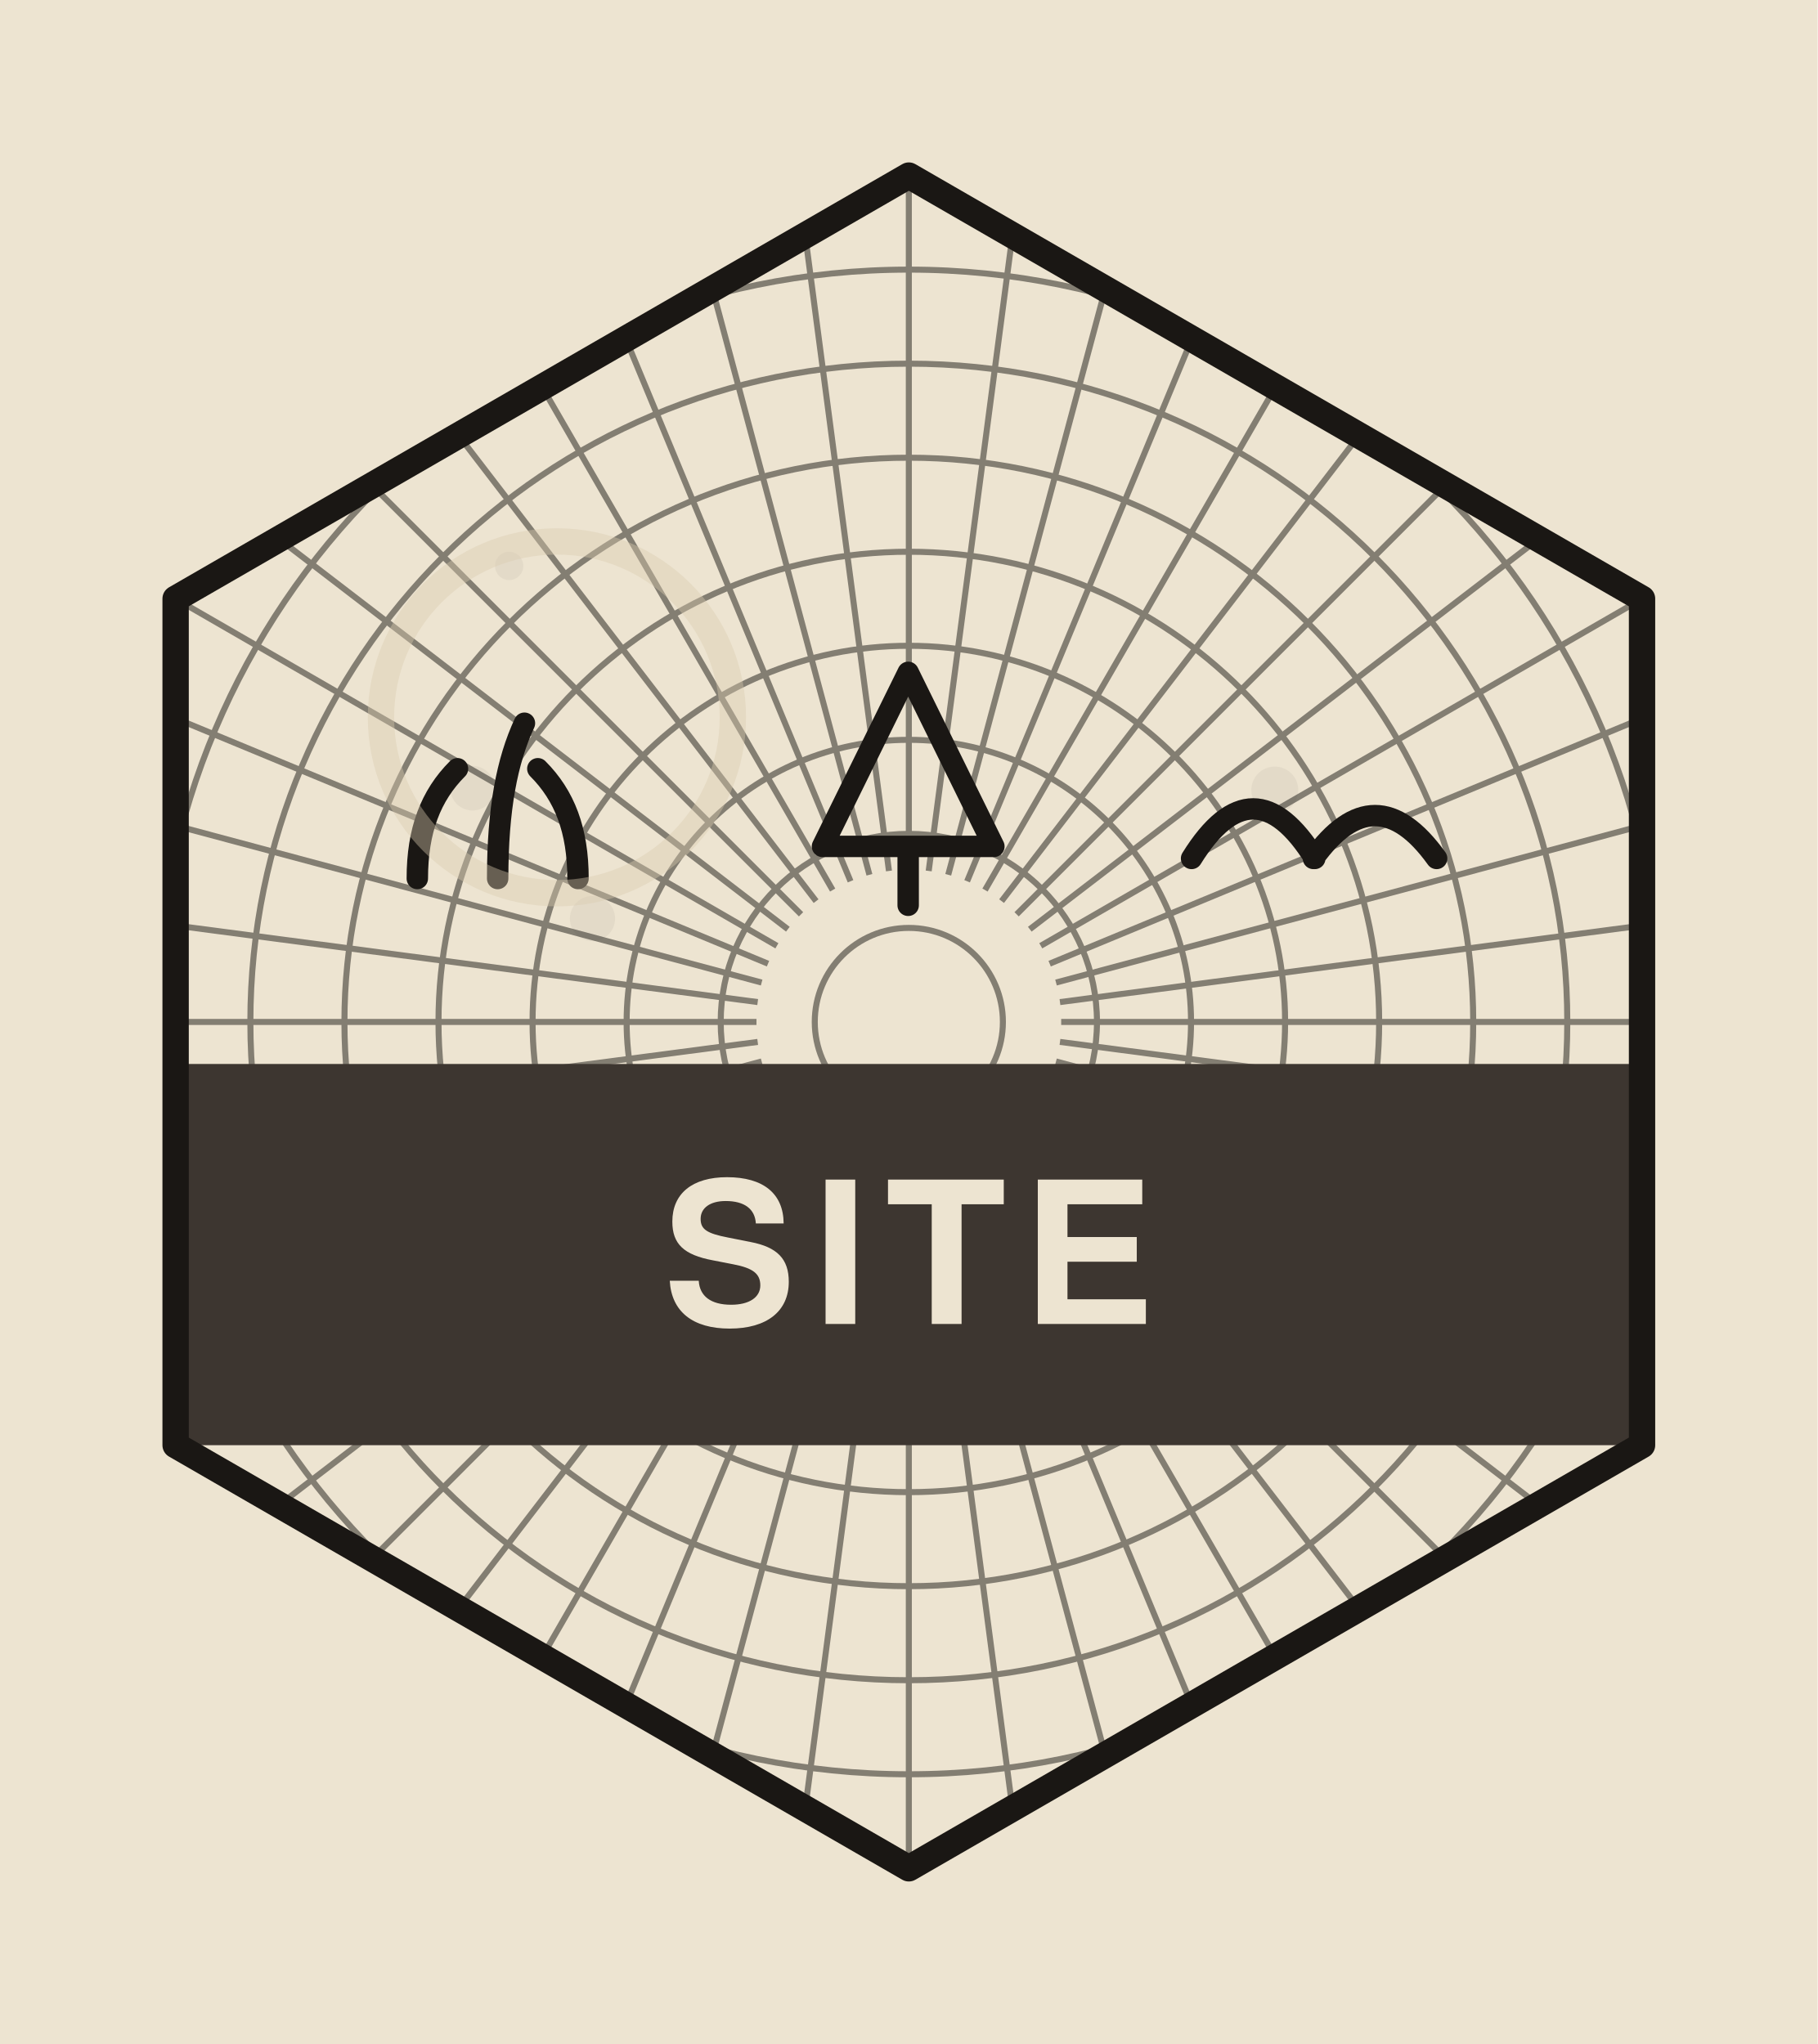
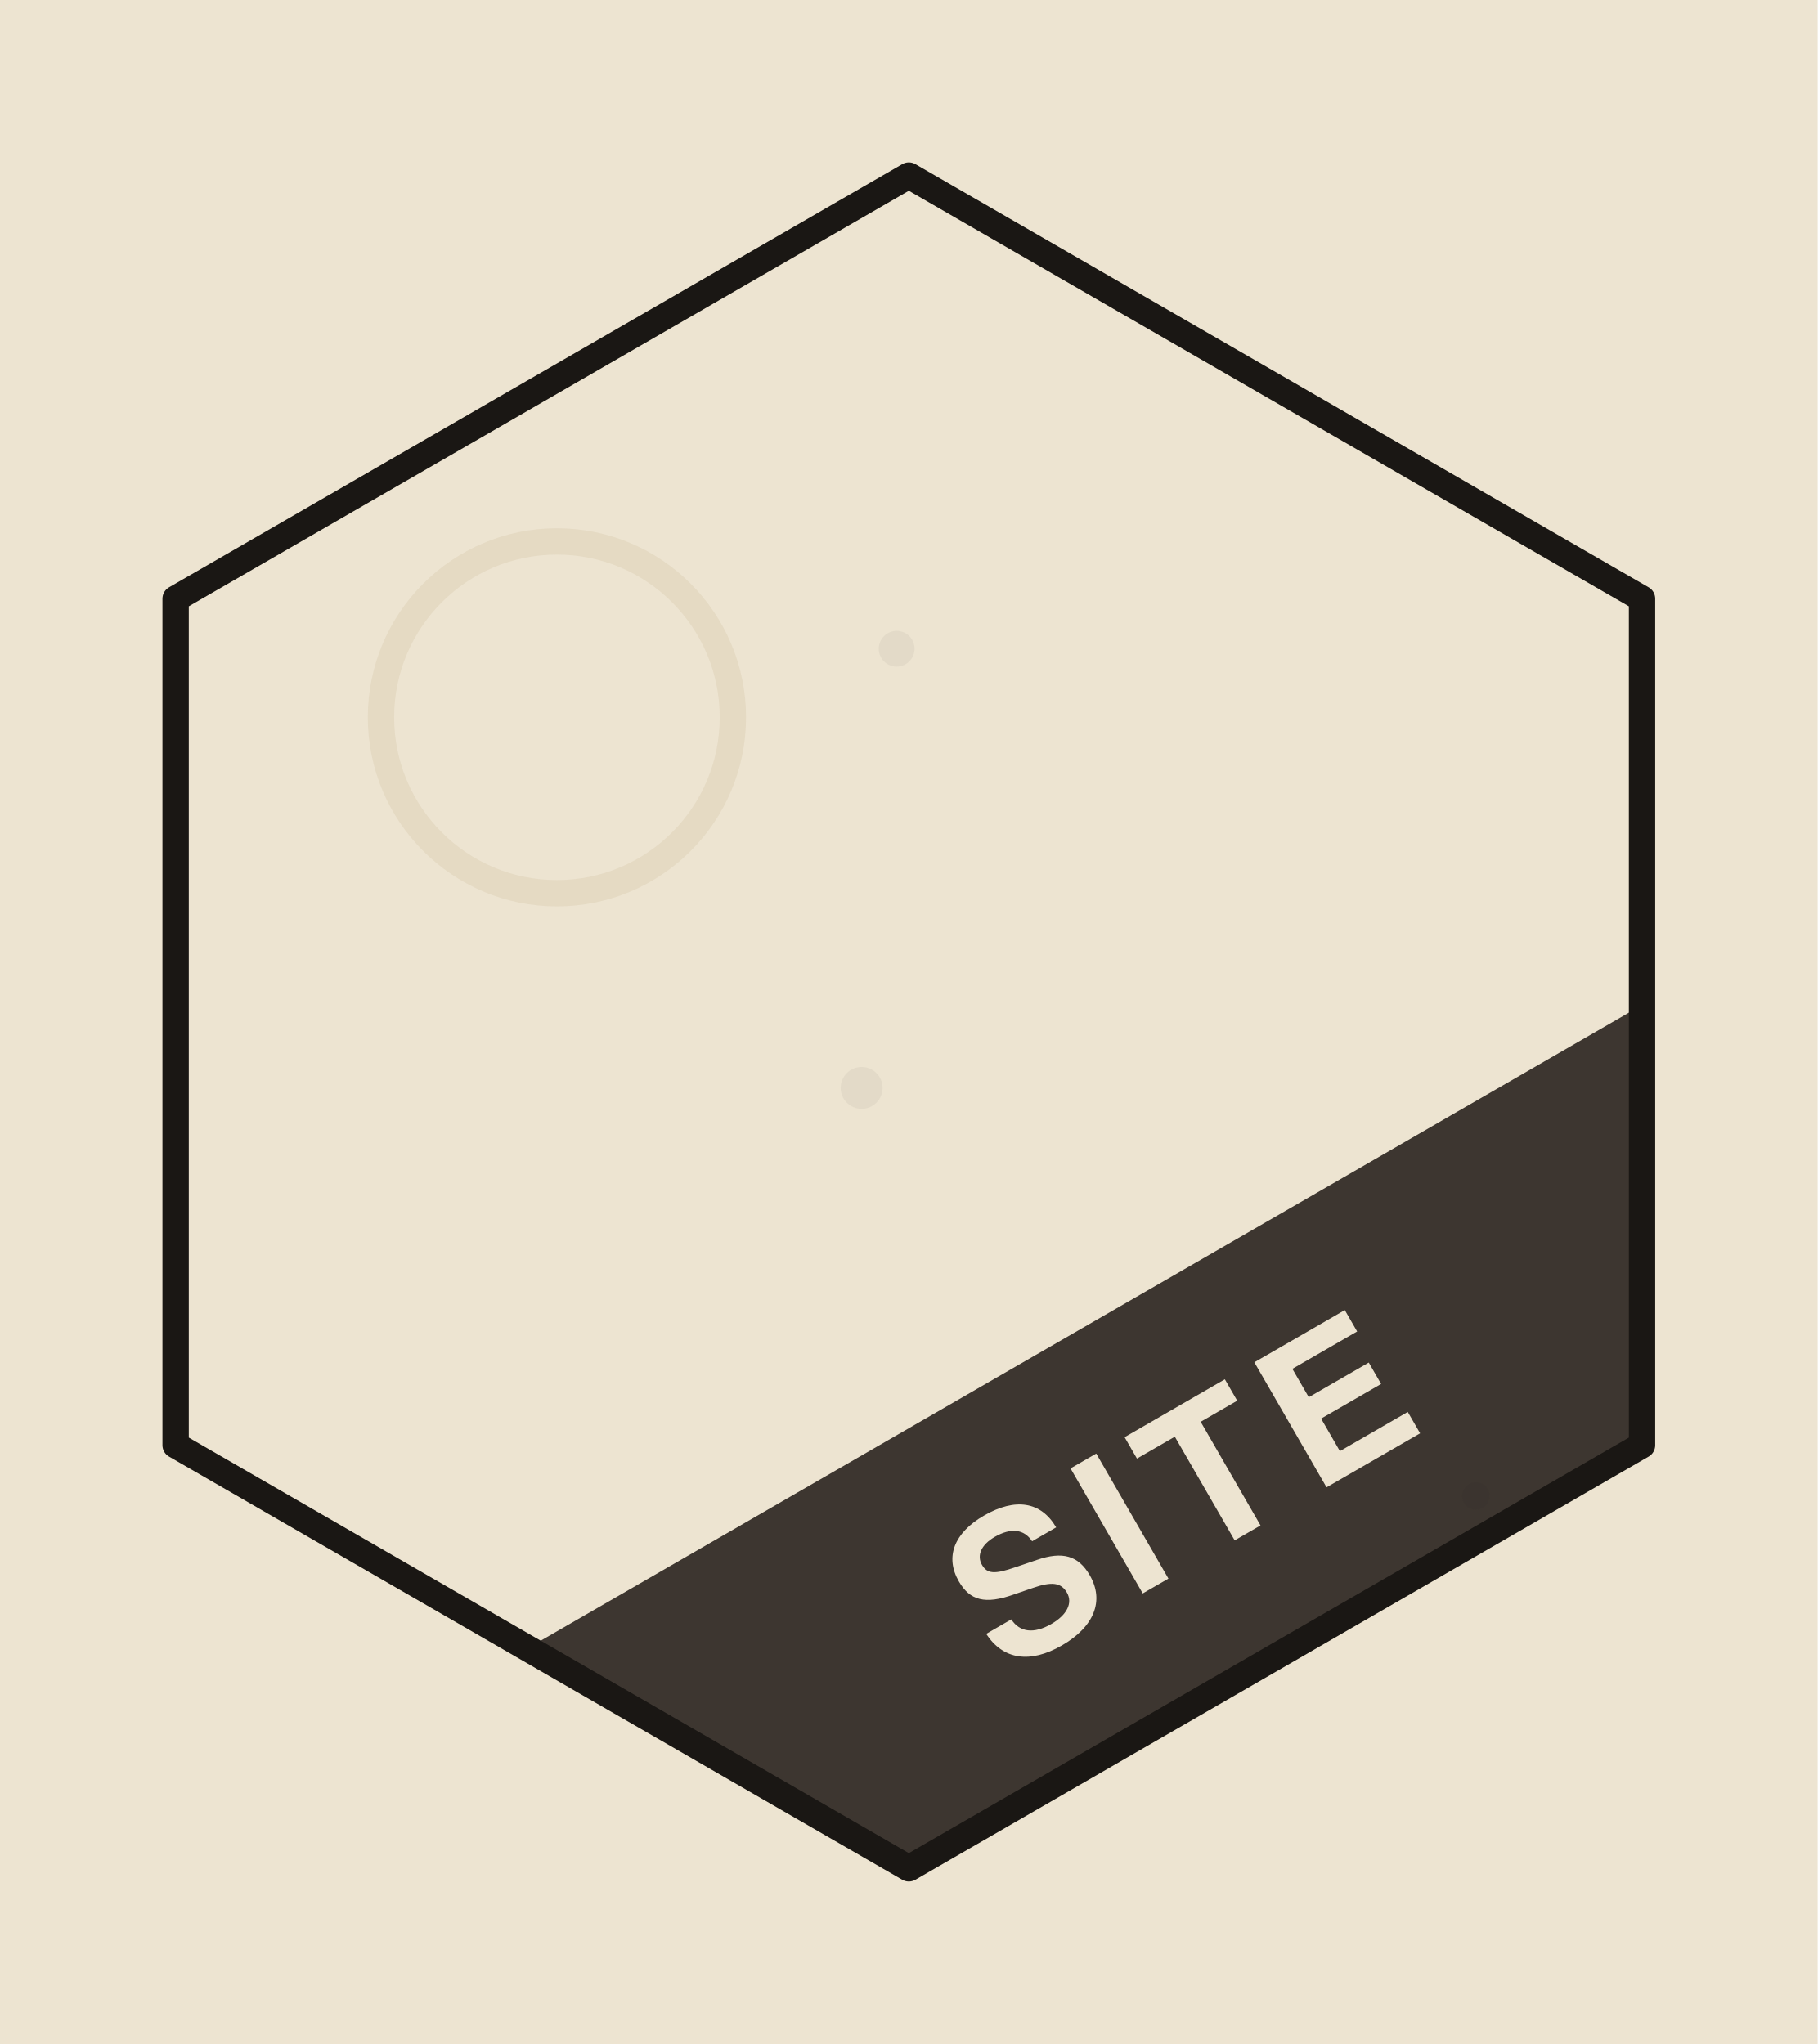
<svg xmlns="http://www.w3.org/2000/svg" viewBox="0 0 165.6 186.27" width="165.6" height="186.27" font-family="Georgia, 'Iowan Old Style', 'Times New Roman', serif">
  <defs>
-     <clipPath id="cut-apiary-back">
+     <clipPath id="cut-tile-apiary-site">
      <path d="M 0,-77.13 L 66.8,-38.57 L 66.8,38.57 L 0,77.13 L -66.8,38.57 L -66.8,-38.57 Z" transform="translate(82.8 93.13)" />
    </clipPath>
  </defs>
  <g id="wash">
    <rect x="0" y="0" width="165.6" height="186.27" fill="#EDE4D1" />
+     <g clip-path="url(#cut-tile-apiary-site)">
+     
+   </g>
  </g>
  <g id="ink" fill="#1A1714">
-     <g clip-path="url(#cut-apiary-back)">
-       <g fill="none" stroke="#1A1714" stroke-width="0.55" opacity="0.5">
-         <circle cx="82.8" cy="93.13" r="8.57" />
-         <circle cx="82.8" cy="93.13" r="17.14" />
-         <circle cx="82.8" cy="93.13" r="25.71" />
-         <circle cx="82.8" cy="93.13" r="34.28" />
-         <circle cx="82.8" cy="93.13" r="42.85" />
-         <circle cx="82.8" cy="93.13" r="51.42" />
-         <circle cx="82.8" cy="93.13" r="59.99" />
-         <circle cx="82.8" cy="93.13" r="68.56" />
-         <circle cx="82.8" cy="93.13" r="77.14" />
-         <line x1="96.68" y1="93.13" x2="159.94" y2="93.13" />
-         <line x1="96.57" y1="94.95" x2="159.28" y2="103.2" />
-         <line x1="96.21" y1="96.73" x2="157.31" y2="113.1" />
-         <line x1="95.63" y1="98.45" x2="154.06" y2="122.65" />
-         <line x1="94.82" y1="100.08" x2="149.6" y2="131.7" />
-         <line x1="93.82" y1="101.59" x2="144" y2="140.09" />
-         <line x1="92.62" y1="102.95" x2="137.34" y2="147.68" />
-         <line x1="91.25" y1="104.15" x2="129.76" y2="154.33" />
-         <line x1="89.74" y1="105.16" x2="121.37" y2="159.94" />
-         <line x1="88.11" y1="105.96" x2="112.32" y2="164.4" />
-         <line x1="86.39" y1="106.55" x2="102.76" y2="167.64" />
-         <line x1="84.61" y1="106.9" x2="92.87" y2="169.61" />
-         <line x1="82.8" y1="107.02" x2="82.8" y2="170.27" />
-         <line x1="80.99" y1="106.9" x2="72.73" y2="169.61" />
-         <line x1="79.21" y1="106.55" x2="62.84" y2="167.64" />
-         <line x1="77.49" y1="105.96" x2="53.28" y2="164.4" />
-         <line x1="75.86" y1="105.16" x2="44.23" y2="159.94" />
-         <line x1="74.35" y1="104.15" x2="35.84" y2="154.33" />
-         <line x1="72.98" y1="102.95" x2="28.26" y2="147.68" />
-         <line x1="71.78" y1="101.59" x2="21.6" y2="140.09" />
-         <line x1="70.78" y1="100.08" x2="16" y2="131.7" />
-         <line x1="69.97" y1="98.45" x2="11.54" y2="122.65" />
-         <line x1="69.39" y1="96.73" x2="8.29" y2="113.1" />
-         <line x1="69.03" y1="94.95" x2="6.32" y2="103.2" />
-         <line x1="68.92" y1="93.13" x2="5.66" y2="93.13" />
-         <line x1="69.03" y1="91.32" x2="6.32" y2="83.07" />
-         <line x1="69.39" y1="89.54" x2="8.29" y2="73.17" />
-         <line x1="69.97" y1="87.82" x2="11.54" y2="63.62" />
-         <line x1="70.78" y1="86.19" x2="16" y2="54.57" />
-         <line x1="71.78" y1="84.68" x2="21.6" y2="46.18" />
-         <line x1="72.98" y1="83.32" x2="28.26" y2="38.59" />
-         <line x1="74.35" y1="82.12" x2="35.84" y2="31.94" />
-         <line x1="75.86" y1="81.11" x2="44.23" y2="26.33" />
-         <line x1="77.49" y1="80.31" x2="53.28" y2="21.87" />
-         <line x1="79.21" y1="79.72" x2="62.84" y2="18.63" />
-         <line x1="80.99" y1="79.37" x2="72.73" y2="16.66" />
-         <line x1="82.8" y1="79.25" x2="82.8" y2="16" />
-         <line x1="84.61" y1="79.37" x2="92.87" y2="16.66" />
-         <line x1="86.39" y1="79.72" x2="102.76" y2="18.63" />
-         <line x1="88.11" y1="80.31" x2="112.32" y2="21.87" />
-         <line x1="89.74" y1="81.11" x2="121.37" y2="26.33" />
-         <line x1="91.25" y1="82.12" x2="129.76" y2="31.94" />
-         <line x1="92.62" y1="83.32" x2="137.34" y2="38.59" />
-         <line x1="93.82" y1="84.68" x2="144" y2="46.18" />
-         <line x1="94.82" y1="86.19" x2="149.6" y2="54.57" />
-         <line x1="95.63" y1="87.82" x2="154.06" y2="63.62" />
-         <line x1="96.21" y1="89.54" x2="157.31" y2="73.17" />
-         <line x1="96.57" y1="91.32" x2="159.28" y2="83.07" />
+     <g clip-path="url(#cut-tile-apiary-site)">
+       <path d="M 82.8,170.27 L 149.6,131.7 L 149.6,91.59 L 48.06,150.21 Z" fill="#3D3630" />
+       <g transform="rotate(-30 107.52 135.94)">
+         <text x="107.52" y="142.26" font-size="18.04" text-anchor="middle" font-family="Helvetica, Arial, sans-serif" font-weight="bold" letter-spacing="1.6" fill="#EDE4D1">SITE</text>
      </g>
-       <g fill="none" stroke="#1A1714" stroke-width="1.6" stroke-linecap="round" stroke-linejoin="round">
-         <g transform="translate(30.7 56.88) scale(1.22)">
-           <path d="M6 19c0-3.6 1-6.2 3-8.2M12 19c0-5.2 0.7-8.8 2-11.6M18 19c0-3.6-1-6.2-3-8.2" />
-         </g>
-         <g transform="translate(68.1 56.88) scale(1.22)">
-           <path d="M12 21v-4.4M12 3.6 5.6 16.6h12.8z" />
-         </g>
-         <g transform="translate(105.51 56.88) scale(1.22)">
-           <path d="M2.5 17.5q4.6-7.4 9.2 0M11.6 17.5q4.6-6.4 9.2 0" />
-         </g>
-       </g>
-       <rect x="14" y="96.96" width="137.6" height="34.74" fill="#3D3630" />
-       <text x="82.8" y="120.65" font-size="18.04" text-anchor="middle" font-family="Helvetica, Arial, sans-serif" font-weight="bold" letter-spacing="1.6" fill="#EDE4D1">SITE</text>
    </g>
    <path d="M 0,-77.13 L 66.8,-38.57 L 66.8,38.57 L 0,77.13 L -66.8,38.57 L -66.8,-38.57 Z" transform="translate(82.8 93.13)" fill="none" stroke="#1A1714" stroke-width="2.4" stroke-linejoin="round" />
  </g>
-   <g id="grime" clip-path="url(#cut-apiary-back)">
+   <g id="grime" clip-path="url(#cut-tile-apiary-site)">
    <g fill="#1A1714" opacity="0.05">
-       <circle cx="43.05" cy="71.83" r="2.03" />
-       <circle cx="53.98" cy="83.71" r="2.06" />
-       <circle cx="116.14" cy="72" r="2.14" />
-       <circle cx="46.39" cy="51.57" r="1.29" />
-       <circle cx="119.71" cy="16.37" r="1.11" />
+       <circle cx="145.28" cy="150.71" r="0.95" />
+       <circle cx="78.5" cy="99.14" r="1.91" />
+       <circle cx="81.69" cy="59.12" r="1.63" />
+       <circle cx="68.82" cy="166.54" r="1.99" />
+       <circle cx="134.46" cy="136.33" r="1.26" />
    </g>
    <circle cx="50.74" cy="65.37" r="16.03" fill="none" stroke="#D9CBAF" stroke-width="2.4" opacity="0.4" />
  </g>
</svg>
